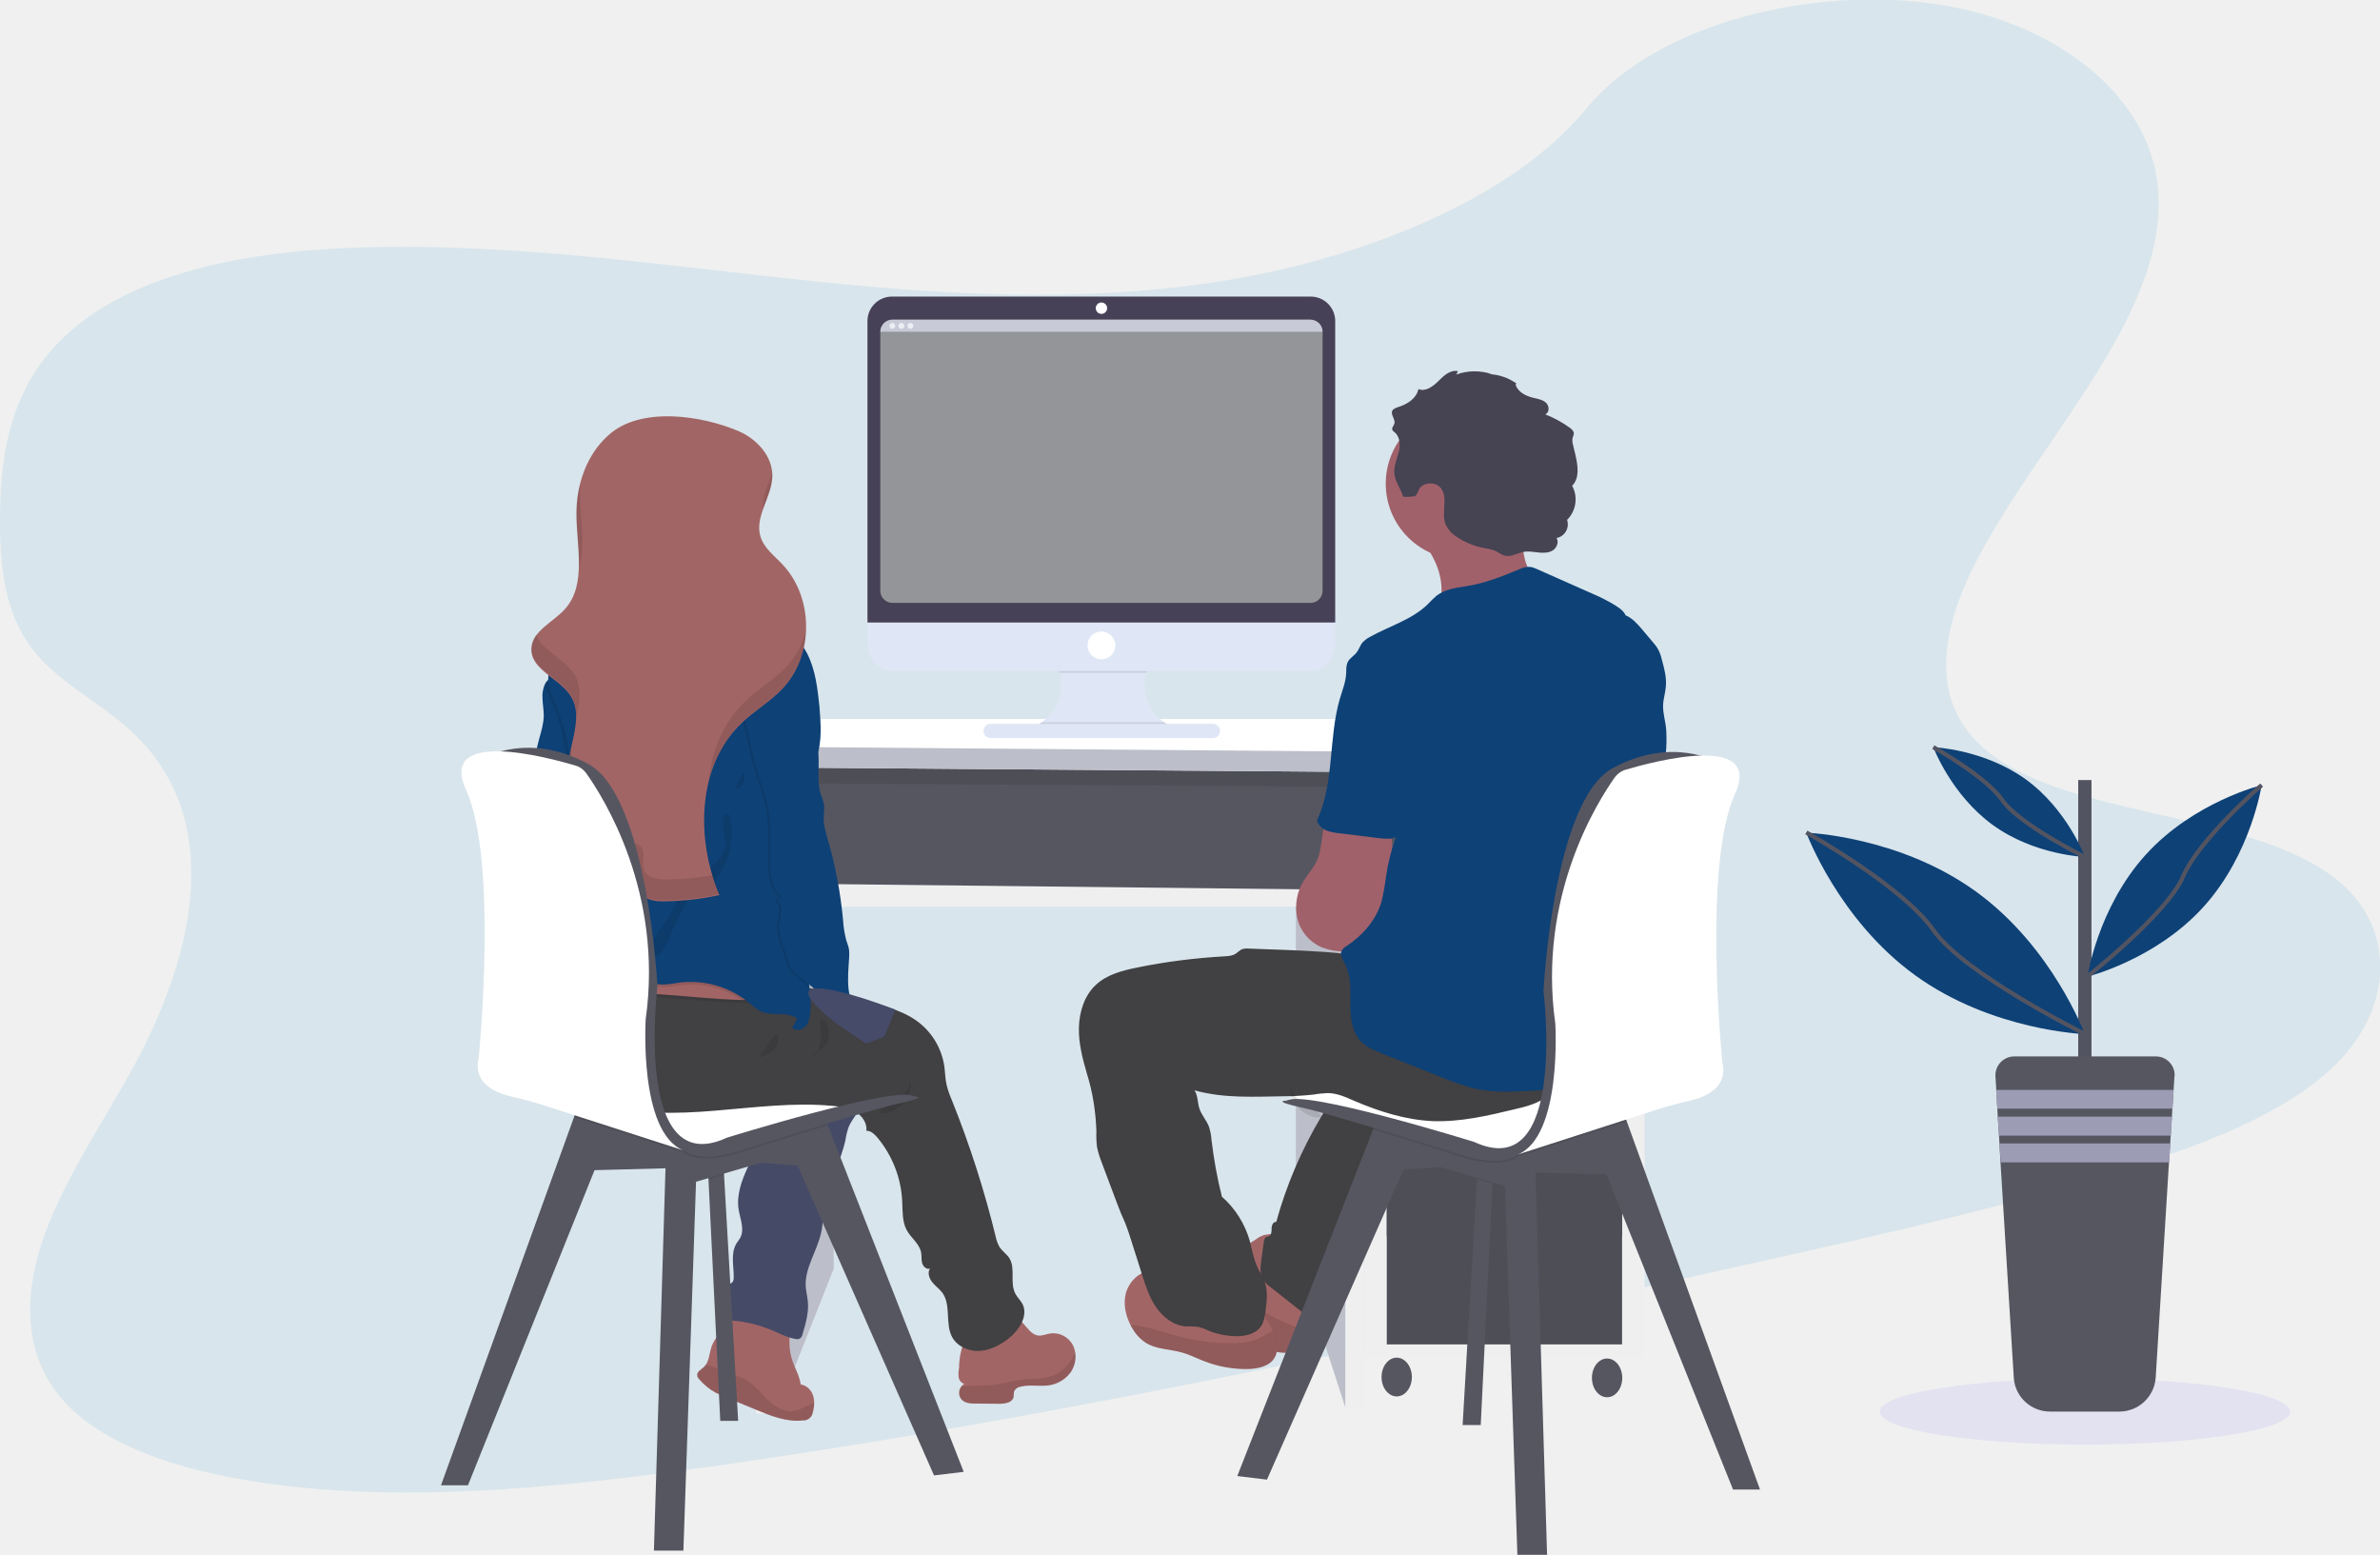
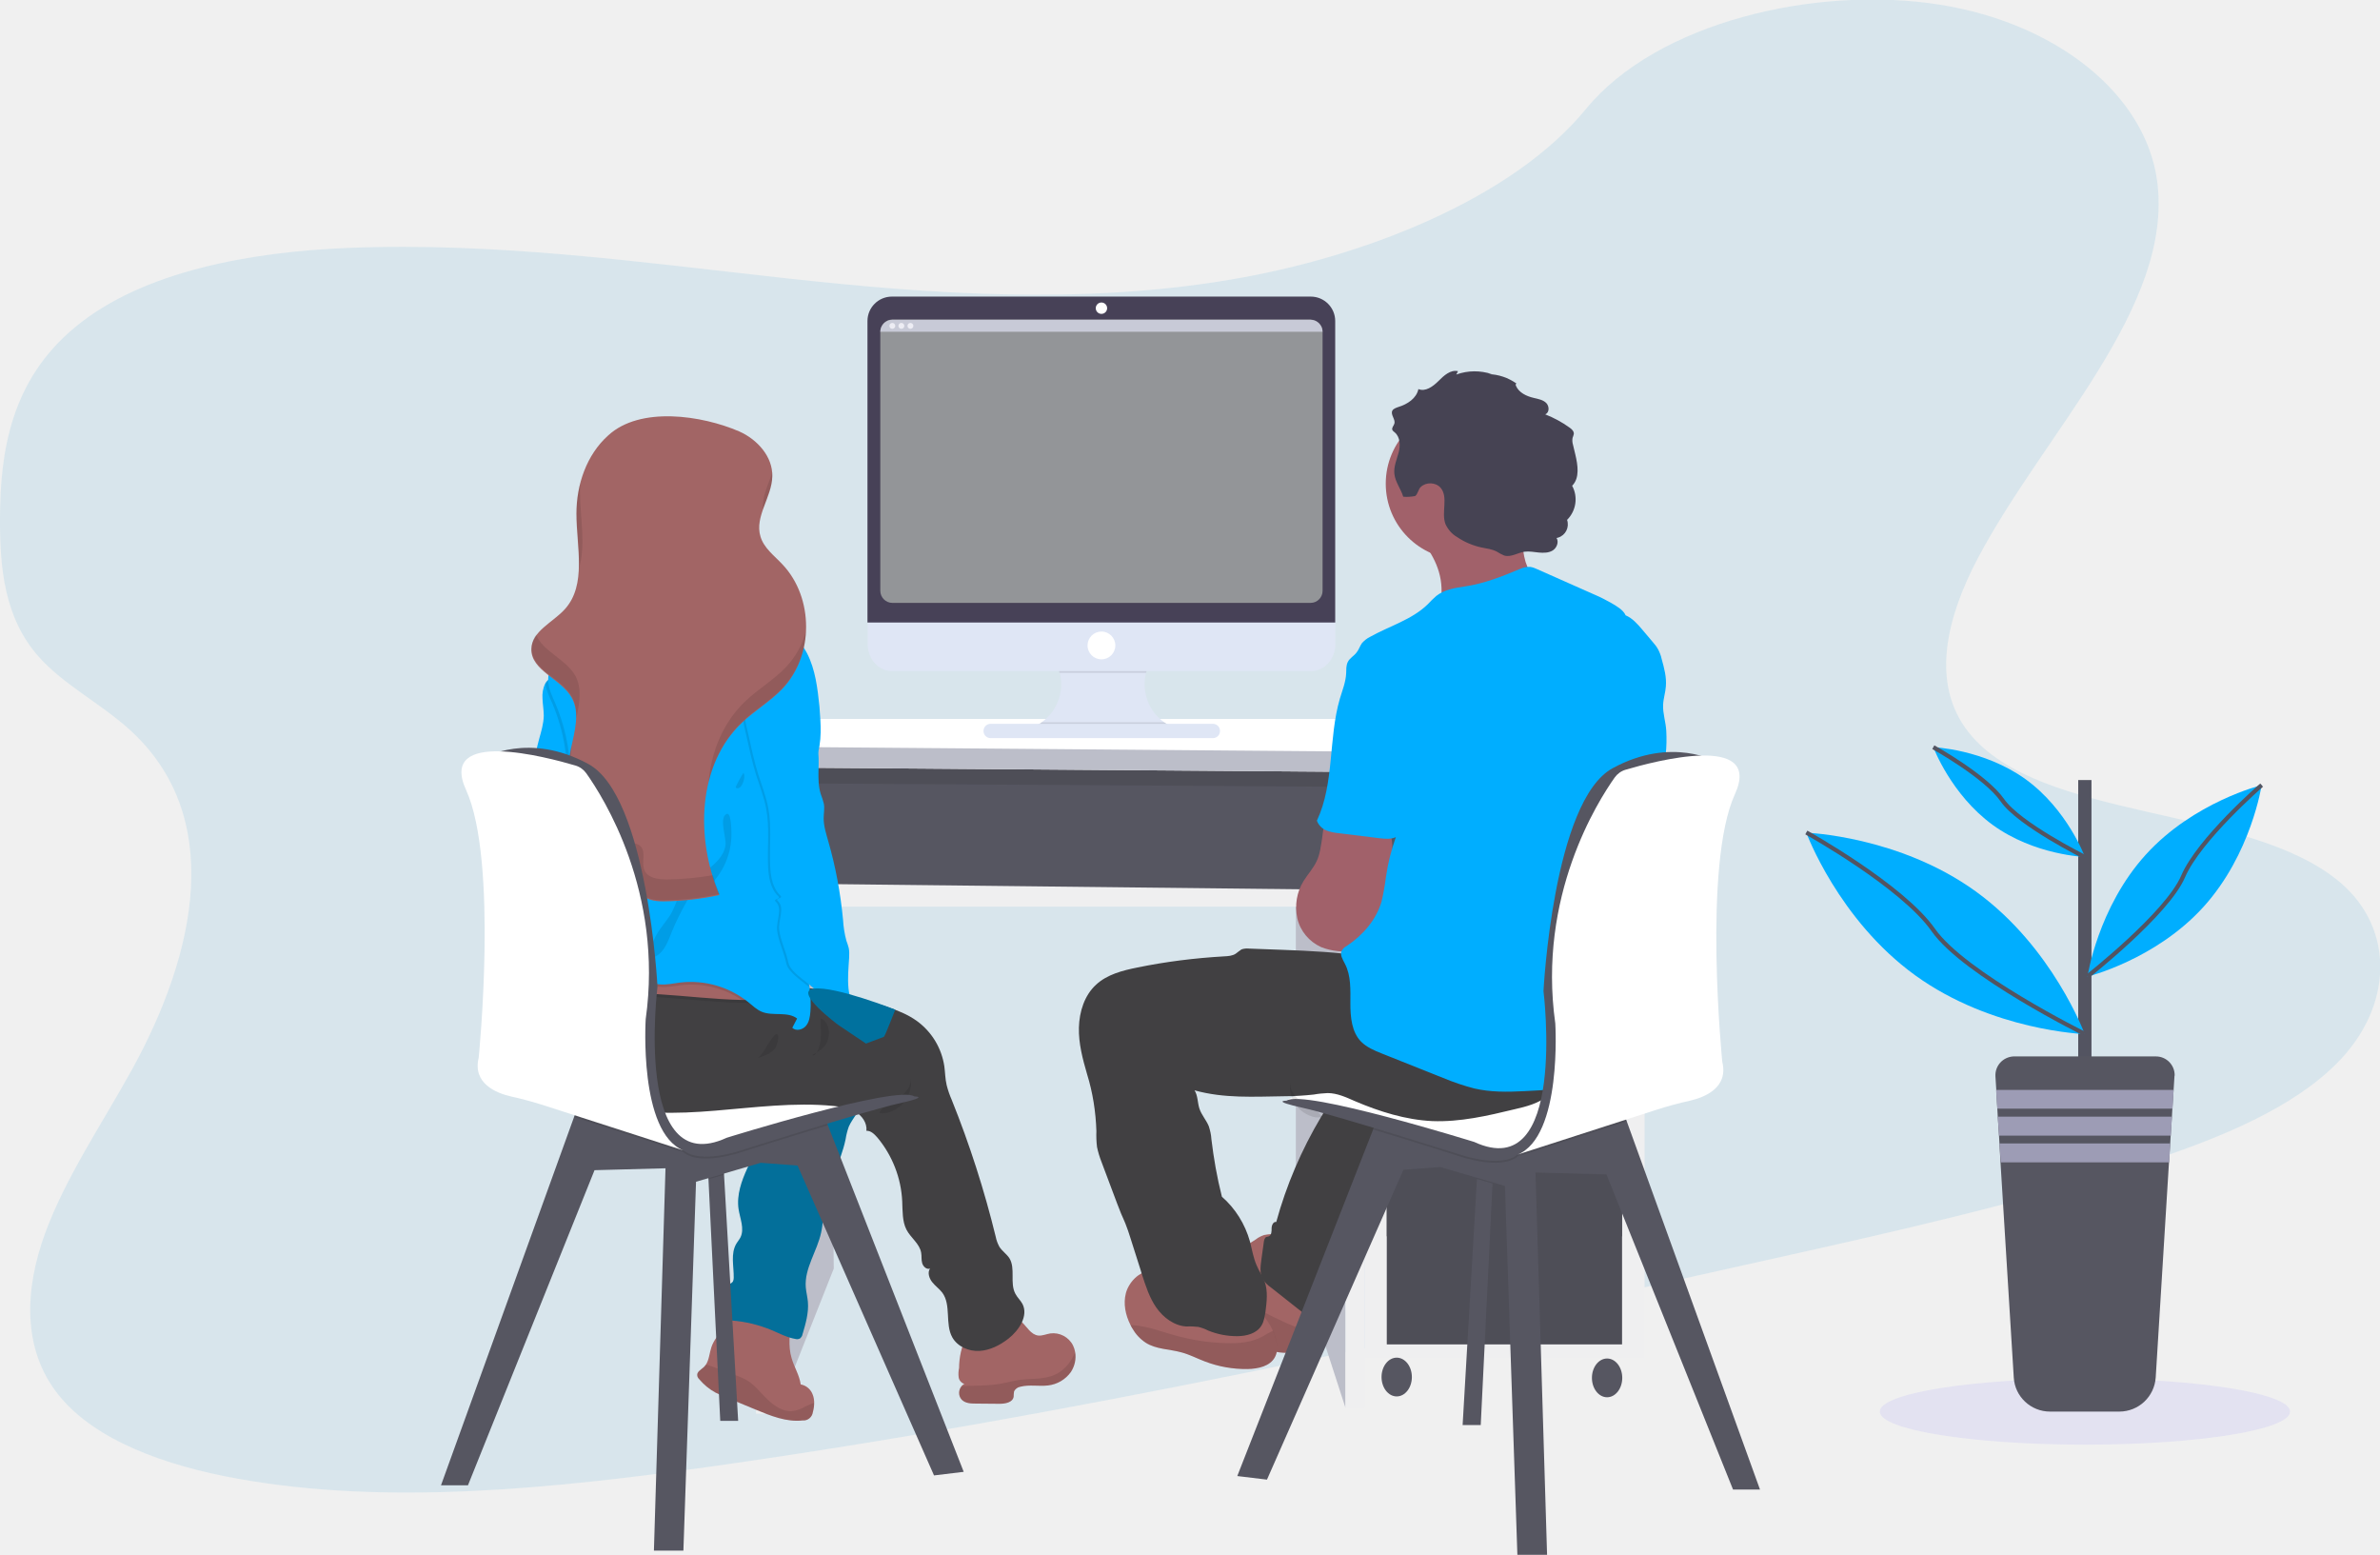
<svg xmlns="http://www.w3.org/2000/svg" version="1.1" id="fc836297-f37e-43a2-86b4-5406f4a63596" x="0px" y="0px" viewBox="0 0 1130.1 738.1" style="enable-background:new 0 0 1130.1 738.1;" xml:space="preserve">
  <style type="text/css">
	.st0{opacity:0.1;fill:#0089CC;enable-background:new    ;}
	.st1{fill:#565661;}
	.st2{opacity:0.1;enable-background:new    ;}
	.st3{fill:#BCBEC9;}
	.st4{fill:#EFEFF0;}
	.st5{fill:#FFFFFF;}
	.st6{fill:url(#SVGID_1_);}
	.st7{fill:#A26565;}
- 	.st8{fill:#454B69;}
+ 	.st8{fill:#00719E;}
	.st9{opacity:5.000000e-02;fill:#414042;enable-background:new    ;}
- 	.st10{fill:#0E4176;}
+ 	.st10{fill:#00AEFF;}
	.st11{fill:#414042;}
	.st12{opacity:0.1;}
	.st13{fill:#A1616A;}
	.st14{fill:#464353;}
	.st15{opacity:0.1;fill:#6C63FF;enable-background:new    ;}
	.st16{fill:#535461;}
	.st17{fill:#9D9CB5;}
	.st18{fill:none;stroke:#535461;stroke-width:2;stroke-miterlimit:10;}
	.st19{fill:#DFE6F5;}
	.st20{fill:#474157;}
	.st21{fill:#939598;}
	.st22{fill:#C8CAD7;}
	.st23{fill:#EDEDF4;}
</style>
  <path class="st0" d="M584.5,132.7c-71.4,12.1-142.6,6.9-211.2-0.6c-68.6-7.5-137-17.3-208.4-14.4c-45.9,1.9-97.1,11-129.1,37.5  C4.9,180.6,0.1,215,0,245.9c-0.1,23.3,1.9,47.4,18.5,66c11.5,12.9,29.2,22.1,42.5,34c46.3,41.3,32.2,106.3,1.8,161.6  c-14.3,25.9-31.7,51.5-41.4,78s-11,55,6.4,76.7c17.2,21.5,50.5,33.6,85.3,39.8c70.5,12.7,149.1,4.8,225.2-5.9  c168.3-23.8,334.8-60.9,501-98c61.5-13.7,123.3-27.5,182.5-47.2c32.9-11,66.4-24.7,87.7-46c27-27,27.7-63.9,1.7-86  c-43.7-37-142.5-28.8-176.3-71.1c-18.6-23.3-10.5-54.9,4.3-82.9c31.7-59.9,93-119.1,85.1-178.9c-5.5-41-47.3-74.9-103.3-83.8  c-58.7-9.3-134.2,8.3-168,49.6C718,94.5,647.5,122.1,584.5,132.7z" />
  <rect x="360" y="359.2" class="st1" width="283.4" height="65.6" />
  <rect x="360" y="359.2" class="st2" width="283.4" height="65.6" />
  <polygon class="st3" points="393.9,427 395.9,602.2 368.6,671.1 366.5,427 " />
  <polygon class="st1" points="363,371.8 638.9,373.5 638.9,422.4 363,422.4 " />
  <polygon class="st3" points="615.3,427 638.9,430.4 638.9,668.4 615.3,595.6 " />
  <rect x="647.9" y="361.9" class="st4" width="133" height="282.6" />
  <rect x="658.5" y="369.7" class="st1" width="111.7" height="217.2" />
  <rect x="658.5" y="369.7" class="st2" width="111.7" height="217.2" />
  <rect x="658.5" y="374.2" class="st1" width="111.7" height="48.2" />
  <rect x="658.5" y="427" class="st1" width="111.7" height="102.4" />
  <rect x="658.5" y="535.8" class="st1" width="111.7" height="102.4" />
  <rect x="658.5" y="535.8" class="st2" width="111.7" height="102.4" />
  <ellipse class="st1" cx="663.2" cy="653.7" rx="7.2" ry="9.2" />
  <ellipse class="st1" cx="763.1" cy="654.1" rx="7.2" ry="9.2" />
  <polygon class="st4" points="359,671.1 368.6,671.1 366,364.3 351.4,364.3 " />
  <polygon class="st4" points="638.9,361.9 638.9,668.4 647.9,668.4 647.9,364.3 " />
  <polygon class="st4" points="366.5,419.4 366.5,430.4 638.9,430.4 638.9,422.4 " />
  <polygon class="st5" points="384.9,341.3 730.4,341.3 780.6,357.9 780.6,367.5 349.7,364.2 349.7,354.4 " />
  <polygon class="st3" points="349.7,354.4 780.6,357.9 780.6,367.5 349.7,364.2 " />
  <linearGradient id="SVGID_1_" gradientUnits="userSpaceOnUse" x1="421.41" y1="189.225" x2="423.73" y2="189.225" gradientTransform="matrix(1 0 0 -1 -34.96 656.96)">
    <stop offset="0" style="stop-color:#808080;stop-opacity:0.25" />
    <stop offset="0.54" style="stop-color:#808080;stop-opacity:0.12" />
    <stop offset="1" style="stop-color:#808080;stop-opacity:0.1" />
  </linearGradient>
  <path class="st6" d="M388.7,468.7l-2-0.3c0-0.1,0-0.2,0-0.3c-0.1-0.5-0.1-0.9-0.2-1.4c0.8,0.7,1.6,1.3,2.3,2H388.7z" />
  <path class="st7" d="M345.3,623.1c1.3-0.3,2.6-0.5,3.9-0.7c9.1-1.3,18.3,0.1,26.6,3.9c-0.8,6.2-1.7,12.6,0.1,18.5  c1.2,4.2,3.7,8,4.3,12.4c2.7,0.5,4.9,2.4,5.8,5.1c0.4,1.1,0.6,2.4,0.6,3.6c0,1.5-0.2,3-0.6,4.4c-0.3,2.4-2.4,4.2-4.8,4  c-7.7,0.9-15.3-2.2-22.5-5.2l-14-5.8c-1.6-0.7-3.3-1.4-4.9-2.2c-3-1.6-5.6-3.8-7.8-6.4c-0.5-0.5-0.8-1-0.9-1.7  c-0.3-1.8,1.8-2.8,3.1-4c0.4-0.4,0.7-0.8,1-1.2c1.5-2.3,1.7-5.6,2.6-8.3c2.2-6.5,9-10.8,11.4-17.2c0.1-0.3,0.3-0.7,0.4-1.1" />
  <path class="st2" d="M386.5,665.9c0,1.5-0.2,3-0.6,4.4c-0.3,2.4-2.4,4.2-4.8,4c-7.7,0.9-15.3-2.2-22.5-5.2l-14-5.8  c-1.6-0.7-3.3-1.4-4.9-2.2c-3-1.6-5.6-3.8-7.8-6.4c-0.5-0.5-0.8-1-0.9-1.7c-0.3-1.8,1.8-2.8,3.1-4c0.4-0.4,0.7-0.8,1-1.2  c3.9,0.8,8.6,3.3,11.6,4.2c3,0.8,5.8,2,8.4,3.5c3.7,2.4,6.3,6,9.5,9s7.1,5.7,11.5,5.4c2.3-0.3,4.5-1.1,6.5-2.3L386.5,665.9z" />
  <path class="st8" d="M370.1,523.8c0.5,1.9-0.1,3.9-1.7,5c-1.3,0.8-3,0.7-4.3,1.6c-1.6,1.1-1.8,3.4-2.1,5.3c-1,6.7-4.3,12.7-7.1,18.8  s-5.2,12.8-4.2,19.5c0.7,4.5,2.9,9.3,0.9,13.4c-0.5,1-1.3,1.9-1.9,2.9c-2.9,4.8-1.2,10.8-1.3,16.3c0,0.6-0.1,1.2-0.4,1.8  c-0.4,0.5-1,0.9-1.6,1.2c-2.1,1.5-3.3,3.9-3.4,6.4c-0.1,2.5,0.2,5,0.9,7.5c0.1,1,0.5,1.9,1.2,2.6c0.8,0.5,1.7,0.8,2.7,0.8  c6.3,0.5,12.4,2,18.3,4.4c3.8,1.6,7.5,3.6,11.5,4.3c0.8,0.2,1.6,0.2,2.4-0.3c0.5-0.5,0.9-1.1,1-1.7c1.5-5.1,3.1-10.4,2.6-15.7  c-0.2-2.3-0.8-4.5-1-6.8c-0.7-9,5.4-17.1,7.3-26c0.9-4,0.9-8.1,1.5-12.2c1.7-11.1,7.8-21,10.1-32c0.3-2,0.8-4,1.5-6  c1.8-4.2,5.8-7.7,5.9-12.3c0.1-1-0.2-2-0.8-2.9c-0.9-1-2.2-1.7-3.6-2c-5.4-1.5-11-2.6-16.5-3.3c-2.6-0.5-5.2-0.7-7.8-0.5  c-3.4,0.4-6.6,1.5-9.5,3.4C366.8,519.8,369.3,520.3,370.1,523.8z" />
  <path class="st9" d="M370.1,523.8c0.5,1.9-0.1,3.9-1.7,5c-1.3,0.8-3,0.7-4.3,1.6c-1.6,1.1-1.8,3.4-2.1,5.3c-1,6.7-4.3,12.7-7.1,18.8  s-5.2,12.8-4.2,19.5c0.7,4.5,2.9,9.3,0.9,13.4c-0.5,1-1.3,1.9-1.9,2.9c-2.9,4.8-1.2,10.8-1.3,16.3c0,0.6-0.1,1.2-0.4,1.8  c-0.4,0.5-1,0.9-1.6,1.2c-2.1,1.5-3.3,3.9-3.4,6.4c-0.1,2.5,0.2,5,0.9,7.5c0.1,1,0.5,1.9,1.2,2.6c0.8,0.5,1.7,0.8,2.7,0.8  c6.3,0.5,12.4,2,18.3,4.4c3.8,1.6,7.5,3.6,11.5,4.3c0.8,0.2,1.6,0.2,2.4-0.3c0.5-0.5,0.9-1.1,1-1.7c1.5-5.1,3.1-10.4,2.6-15.7  c-0.2-2.3-0.8-4.5-1-6.8c-0.7-9,5.4-17.1,7.3-26c0.9-4,0.9-8.1,1.5-12.2c1.7-11.1,7.8-21,10.1-32c0.3-2,0.8-4,1.5-6  c1.8-4.2,5.8-7.7,5.9-12.3c0.1-1-0.2-2-0.8-2.9c-0.9-1-2.2-1.7-3.6-2c-5.4-1.5-11-2.6-16.5-3.3c-2.6-0.5-5.2-0.7-7.8-0.5  c-3.4,0.4-6.6,1.5-9.5,3.4C366.8,519.8,369.3,520.3,370.1,523.8z" />
  <polygon class="st1" points="350.5,674.5 342,674.5 336.4,559.8 336,553.3 343.3,550.8 343.8,557.7 " />
  <polygon class="st2" points="343.8,557.7 336.4,559.8 336,553.3 343.3,550.8 " />
  <polygon class="st1" points="457.6,698.7 443.5,700.4 378.7,553.3 361.2,552 330.5,561 324.5,736.1 310.5,736.1 316,554.6   282.3,555.5 222.2,705.1 209.4,705.1 272.6,530.2 275.1,523.5 369.3,520.2 392.8,533.4 393.1,534.2 " />
  <path class="st2" d="M393.1,534.2c-20.3,6.1-41.3,12.8-41.3,12.8s-19.2,6.7-27.3,0c-1-0.8-2.2-1.4-3.4-1.9c1.1,0.8,2.2,1.4,3.4,1.9  l-51.9-16.7l2.4-6.7l94.2-3.2l23.5,13.2L393.1,534.2z" />
  <path class="st5" d="M297.3,505.1l38.4-8.5c0,0,91.7,17.1,98.5,23.9c0,0-73.3,14.9-81.4,20S296.4,551.2,297.3,505.1z" />
  <path class="st10" d="M280.8,409.2c-3,9.5-11.2,18.1-21.2,18.5c-0.7,0.1-1.5,0-2.1-0.4c-1.3-0.8-1.3-2.6-0.8-4s1.4-2.6,1.5-4.1  c0-0.3,0-0.6-0.1-0.9c-0.3-1.2-1.2-2.3-2.4-2c1.6-1.3,2-3.6,0.9-5.3c-0.5-0.5-0.9-1.1-1.2-1.6c-0.8-1.7,0.5-3.6,1-5.4  c1.1-4-1.7-8-1.9-12.2c-0.2-3.7,1.7-7.2,2.2-10.9c0.8-6-2.2-11.8-2.6-17.7c-0.2-4.2,0.8-8.3,1.9-12.4c1-3.6,2.1-7.2,2.2-11  c0-2.7-0.5-5.4-0.6-8.1c-0.2-2.5,0.2-5,1.3-7.2c0.7-1.3,1.9-2.3,3.3-2.8c3.3-1.1,5.4,0.6,5.9,3.7c0.8,5.3,0.3,10.7,1.4,16  c1,5,2.4,9.8,4.4,14.5c1.8,4.2,3.9,8.3,5.3,12.7c1,3.6,1.8,7.3,2.2,11C282.7,389.4,283.8,399.7,280.8,409.2z" />
  <path class="st7" d="M508.5,651.3c-2.6,3.6-6.5,5.9-10.9,6.4c-4.3,0.5-8.8-0.5-13.1,0.6c-1.3,0.2-2.5,1.1-3,2.3  c-0.1,0.8-0.2,1.6-0.2,2.5c-0.5,2.7-4,3.3-6.7,3.3l-11.3-0.1c-2.3,0-4.9-0.1-6.6-1.8c-1.7-1.8-1.7-4.6-0.1-6.5  c0.3-0.4,0.8-0.8,1.3-1c-1.4-0.5-2.5-1.7-2.7-3.2c-0.2-1.5-0.1-3,0.2-4.4c0-4.2,1-11.2,3.9-14.5c3.6-4.1,9.9-9.3,15.3-10.4  c3.7-0.7,7.6,0.4,10.4,2.9c2.6,2.4,4.5,6.2,8,6.6c1.9,0.2,3.8-0.7,5.7-1c4.4-0.6,8.8,1.7,10.8,5.7c0.5,1,0.8,2,1,3.1  C511.1,645.2,510.3,648.5,508.5,651.3z" />
  <path class="st2" d="M508.5,651.3c-2.6,3.6-6.5,5.9-10.9,6.4c-4.3,0.5-8.8-0.5-13.1,0.6c-1.3,0.2-2.5,1.1-3,2.3  c-0.1,0.8-0.2,1.6-0.2,2.5c-0.5,2.7-4,3.3-6.7,3.3l-11.3-0.1c-2.3,0-4.9-0.1-6.6-1.8c-1.7-1.8-1.7-4.6-0.1-6.5  c6.5-0.3,12.9,0,19.4-1.3c2.6-0.5,5.2-1.2,7.9-1.6c5.8-0.8,11.9-0.1,17.2-2.6c4.4-2,7.6-6.1,9.4-10.6  C511,645.2,510.3,648.5,508.5,651.3z" />
  <path class="st11" d="M478.8,635.5c-4,3.1-8.7,5.5-13.7,5.8s-10.4-2-12.9-6.4c-3.6-6.4-0.4-15.4-4.8-21.3c-1.4-1.8-3.4-3.2-4.8-5  s-2.3-4.5-1-6.4c-1.6,0.6-3.2-0.9-3.7-2.5s-0.2-3.4-0.5-5c-0.7-4.3-5-7.1-7-11s-1.8-8.9-2-13.4c-0.5-11.1-4.7-21.8-11.8-30.3  c-1.4-1.6-3.1-3.3-5.2-3.2c0.4-3.7-2.1-7.2-5.2-9s-6.9-2.5-10.6-2.8c-36.9-3.6-75.4,10.1-110.7-1.5c-9.8-3.2-19.3-8.6-25.3-17  c-4.7-6.5-6.6-14.6-5.3-22.5v-0.1c1.4-7.1,5.1-8.8,11.4-12.1c7.2-3.8,14.7-6.9,22.4-9.4c15-4.7,31.1-6.4,46.6-2.9  c7.2,1.6,14.2,4.3,21.4,5.9c2.9,0.6,5.7,1.1,8.6,1.4c4.5,0.6,9,0.9,13.5,1.5c14.5,1.7,28.7,4.9,42.5,9.5c5.1,1.7,10.3,3.7,14.7,6.9  c7,5.1,11.7,12.8,13,21.5c0.4,2.9,0.4,6,1.1,8.9c0.6,2.4,1.4,4.7,2.4,7c8.5,21.1,15.5,42.9,20.9,65c0.3,1.6,0.9,3.2,1.7,4.7  c1.3,2.1,3.5,3.5,4.8,5.5c3,4.9,0.1,11.7,2.8,16.8c0.9,1.8,2.5,3.2,3.4,4.9C488.4,624.6,483.9,631.5,478.8,635.5z" />
  <path class="st2" d="M427.7,520.6c1.4-1.1,2.6-2.5,3.6-4c1-1.5,1.4-3.4,1.1-5.2c0.8,4.6-0.7,9.3-3.9,12.7c-2.5,2.6-7.2,5.1-10.9,4.2  C418.2,525.4,425.4,522.5,427.7,520.6z" />
  <path class="st2" d="M365.2,470.7c-0.6,2.2-2.3,3.9-4.4,4.6c-2.1,0.7-4.4,0.9-6.6,0.8h-2c-26.2-0.6-52.8-6.4-78.4-0.8  c-3.1,0.6-6.1,1.5-9.1,2.7c-3.7,1.5-7.3,3.5-10.4,6v-0.1c1.4-7.1,5.1-8.8,11.4-12.1c7.2-3.8,14.6-6.9,22.4-9.3  c15-4.7,31.1-6.4,46.6-2.9c7.2,1.6,14.2,4.3,21.4,5.9c2.9,0.6,5.7,1.1,8.6,1.4C365.3,468,365.5,469.4,365.2,470.7z" />
  <path class="st7" d="M365.2,469.3c-0.6,2.2-2.3,3.9-4.4,4.6c-2.1,0.7-4.4,0.9-6.6,0.8h-2c-26.2-0.6-52.8-6.4-78.4-0.8  c-3.1,0.6-6.1,1.5-9.1,2.7c-3.9,1.6-7.6,3.7-10.9,6.4c-0.8-2.1-1.5-4.2-2.3-6.3c-0.9-2.5,2-3.1,2.6-5.3c0.4-1.5-0.3-3.3-0.6-4.9  c-0.1-0.4-0.1-0.8-0.2-1.2c-0.2-3.6,1.1-5.7,4.1-7.6c8.8-5.8,19.5-9.8,29.5-12.8c5.3-1.7,10.8-2.8,16.4-3.2c7.9-0.5,15.8,1,23.4,2.8  c9.4,2.3,18.8,5.4,27.1,10.3c4.1,2.4,8.1,5.4,10.3,9.7C365.1,465.8,365.5,467.6,365.2,469.3z" />
  <path class="st2" d="M280.8,409.2c-3,9.5-11.2,18.1-21.2,18.5c-0.7,0.1-1.5,0-2.1-0.4c-1.3-0.8-1.3-2.6-0.8-4s1.4-2.6,1.5-4.1  c0-0.3,0-0.6-0.1-0.9c5.3-7.5,10.4-15,12.5-23.8c0.4-1.5,0.5-3.1,0.4-4.7c-0.3-1.8-1.2-3.4-1.7-5.2c-0.9-3.1-0.5-6.3-0.2-9.5  c1-14-1.3-28.1-6.8-41.1c-1.4-3.1-2.9-6.3-3.4-9.6c0.7-1.3,1.9-2.3,3.3-2.8c3.3-1.1,5.4,0.6,5.9,3.7c0.8,5.3,0.3,10.7,1.4,16  c1,5,2.4,9.8,4.4,14.5c1.8,4.2,3.9,8.3,5.3,12.7c1,3.6,1.8,7.3,2.2,11C282.7,389.4,283.8,399.7,280.8,409.2z" />
  <path class="st2" d="M365.2,469.3c-0.6,2.2-2.3,3.9-4.4,4.6c-2.1,0.7-4.4,0.9-6.6,0.8h-2c-8.5-5.7-18.8-8.2-29-7  c-3.3,0.4-6.5,1.2-9.8,0.8c-6.6-0.6-11.9-5.3-17.8-8.4c-13.7-6.7-30.1-4.5-41.4,5.6l-0.6,0.5c-0.1-0.4-0.1-0.8-0.2-1.2  c-0.2-3.6,1.1-5.7,4.1-7.6c8.8-5.8,19.5-9.8,29.5-12.8c5.3-1.7,10.8-2.8,16.4-3.2c7.9-0.5,15.8,1,23.4,2.8  c9.4,2.3,18.8,5.4,27.1,10.3c4.1,2.4,8.1,5.4,10.3,9.7C365.1,465.8,365.5,467.6,365.2,469.3z" />
  <path class="st10" d="M387.6,359.8l-0.1,0.4c-2.2,5.8-6.4,10.7-9,16.4c-3.3,7.2-4.1,15.2-4.9,23.1c-0.6,6.8-1.3,13.5-0.8,20.3  c1.3,16.7,9.4,32.5,11.6,48.9c0.5,3.8,0.7,7.6,0.4,11.4c-0.2,2.4-0.6,5-2.2,6.8s-4.7,2.5-6.4,0.8c0.8-1.5,1.5-2.9,2.3-4.4  c-4.6-3.5-11.5-1-16.8-3.2c-2.4-1-4.2-2.8-6.2-4.4c-9.1-7.4-20.8-10.8-32.4-9.5c-3.3,0.4-6.5,1.2-9.8,0.9  c-6.6-0.6-11.9-5.3-17.8-8.4c-13.7-6.7-30.1-4.5-41.4,5.6c-1.4,1.3-3.3,2.8-5,2c-0.7-0.4-1.2-1-1.5-1.7c-6.5-11.2-1.7-25.6,5.3-36.5  s16.3-21,19.2-33.6c0.4-1.5,0.5-3.1,0.4-4.7c-0.3-1.8-1.2-3.4-1.7-5.2c-0.9-3.1-0.5-6.3-0.2-9.5c1-14-1.3-28.1-6.8-41.1  c-1.6-3.7-3.5-7.5-3.5-11.6c0-6.4,4.6-11.7,8.4-16.8c4.4-5.9,8-12.4,13.5-17.3c5.2-4.6,12.8-7.4,19.2-5.1c11-2.7,22.3-3.8,33.6-3.3  c3.9,0.2,7.9,0.6,11.4,2.5c3.7,2,6.3,5.6,9.9,7.7c2.6,1.6,5.7,2.3,8.5,3.4c7.9,3.1,14.4,8.9,18.4,16.4c4,7.8,5,16.7,5.9,25.3  C389.7,343.6,390.5,352.1,387.6,359.8z" />
  <path class="st2" d="M372.9,419.9c1.3,16.7,9.4,32.5,11.6,48.9c-4.4-3.7-10.4-7.4-11.2-11.7c-0.9-4.6-3.8-10.7-4.3-15.4  s2.8-10.4-0.6-13.6c-1.7-1.6,2.8-1.1,1.1-2.7c-3.7-3.6-4.6-9.1-4.8-14.3c-0.4-9.1,0.8-18.3-0.9-27.2c-1-5.5-3.1-10.8-4.8-16.1  c-1.9-6.2-3.3-12.6-4.7-19c-1.4-5.7-2.4-11.4-3-17.3c-0.4-5-0.2-10.3,2-14.9s6.7-8.3,11.8-8.2c16.9,0.2,14,23.2,17.7,33.8  c1.5,4.2,3.5,8.3,4.3,12.7c0.3,1.7,0.5,3.5,0.5,5.2c-2.2,5.8-6.4,10.7-9,16.4c-3.3,7.2-4.1,15.2-4.9,23.1  C373,406.3,372.4,413.1,372.9,419.9z" />
  <path class="st10" d="M383.9,341.9c1.5,4.2,3.5,8.3,4.3,12.7c1.4,7.4-0.7,15.2,1.5,22.3c0.6,1.5,1.1,3.1,1.5,4.7  c0.4,2.3-0.1,4.6-0.1,6.9c0,3.7,1.2,7.3,2.2,10.9c3.5,12.1,5.8,24.6,7,37.2c0.2,3.4,0.7,6.7,1.6,10c0.4,1.1,0.8,2.2,1.1,3.4  c0.3,1.5,0.3,3.1,0.2,4.6c-0.3,4.9-0.8,9.8-0.3,14.7s2.3,9.8,6,13.1c-3.3,0.7-6.8,1.4-10,0.4c-4.5-1.5-7.2-6-9.5-10.1  c-2.9-5.3-13.9-10-15.1-15.9c-0.9-4.6-3.8-10.7-4.3-15.4s2.8-10.4-0.6-13.6c-1.7-1.6,2.8-1.1,1.1-2.7c-3.7-3.6-4.6-9.1-4.8-14.3  c-0.4-9.1,0.8-18.3-0.9-27.2c-1-5.5-3.1-10.8-4.8-16.1c-1.9-6.2-3.3-12.6-4.7-19c-1.4-5.7-2.4-11.4-3-17.3c-0.4-5-0.2-10.3,2-14.9  s6.8-8.3,11.8-8.2C383,308.4,380.1,331.3,383.9,341.9z" />
  <path class="st2" d="M335.6,345.8c1.6,1.9,3.6,3.9,6,3.5c-0.4,0.6-1.2,0.8-1.8,0.4c-0.6-0.4-1-0.9-1.3-1.5l-3.4-5.8  c-0.5-0.8-3.5-5.1-4.3-2.6C330.5,340.9,334.9,344.9,335.6,345.8z" />
  <path class="st2" d="M333.8,360.2c-0.1-1.9-0.9-3.7-2.2-5c-1.2-1.1-2.6-1.9-4.1-2.5c-3.8-1.5-8.2-2.8-12.3-2.6  c1.5,2.2,6.2,3.5,8.6,4.7C327.2,356.6,330.5,358.4,333.8,360.2z" />
  <path class="st2" d="M344.5,401.2c-0.7,5.1-4.9,9-9.1,12s-9,5.6-11.8,9.9c-1.9,3-2.8,6.5-4.4,9.6c-1.8,3.5-4.5,6.3-6.6,9.6  s-3.8,7.1-3.2,11c0,0.4,0.2,0.7,0.5,0.9c0.4,0.2,0.9,0.1,1.3-0.1c4.4-2.3,6.1-7.5,7.9-12c1.9-4.6,4.1-9,6.5-13.3  c1.1-2,2.3-4.2,4.3-5.3c1.4-0.6,2.8-1.1,4.2-1.5c2-0.9,3.8-2.3,5.2-4.1c5.5-6.5,8.3-14.8,8-23.3c-0.1-1.8-0.2-10.4-2.9-7.8  S344.9,397.7,344.5,401.2z" />
  <path class="st7" d="M351,204.8c8.6,3.8,16,12,15.7,21.4c-0.2,9.8-8.5,19.1-5.6,28.5c1.6,5.5,6.6,9.1,10.5,13.3  c14.9,15.8,14.9,43.3-0.1,59c-5.7,6-13.1,10.3-19.1,16c-21.3,20.1-22.2,54.9-10.8,81.9c-8.7,1.9-17.7,2.9-26.6,3  c-4.2,0-9.3-0.7-10.8-4.6c-1.4-3.6,1-8.5-1.8-11.2c-1.3-1.3-3.3-1.4-5-1.7c-11.3-1.8-20.5-10.8-24.7-21.4s-4-22.5-1.6-33.6  c1.7-8,4.4-16.9,0.4-24.1c-5-9.1-19.4-12.9-19.2-23.2c0.2-8.5,10.2-12.6,15.9-18.9c10.5-11.6,5.5-29.6,5.5-45.3  c0-13.8,4.8-28,15.1-37.2C304,192.7,333.4,197.2,351,204.8z" />
  <g class="st12">
    <path d="M273.2,320.8c-4.4-7.9-15.9-11.8-18.6-19.6c-1.3,1.8-2.1,4-2.2,6.3c-0.2,10.4,14.1,14.2,19.2,23.3c1.6,3.2,2.3,6.8,2,10.4   C275.1,334.2,276.5,326.9,273.2,320.8z" />
    <path d="M362.3,241.8c1.8-5.3,4.4-10.5,4.5-16c0-0.6,0-1.2,0-1.8C364.8,230.1,361.7,235.9,362.3,241.8z" />
    <path d="M274.9,269.8c3.4-10.9,0.5-24.3,0.5-36.4c0-1.5,0.1-2.9,0.2-4.4c-1.2,4.7-1.8,9.5-1.8,14.3   C273.8,251.9,275.3,261.2,274.9,269.8z" />
    <path d="M373.2,316.7c-5.7,6-13.1,10.3-19.1,16c-10.8,10.2-16.4,24.1-17.7,38.9c2.6-11,7.8-21.1,16.1-29c6-5.7,13.4-10,19.1-16   c6.8-7.4,10.8-17,11.1-27.1C381.1,305.9,377.8,311.8,373.2,316.7z" />
    <path d="M316.7,417.5c-4.2,0-9.3-0.7-10.8-4.6c-1.4-3.6,1-8.5-1.8-11.2c-1.3-1.3-3.3-1.4-5-1.7c-11.3-1.8-20.5-10.8-24.7-21.4   c-3.1-7.8-3.8-16.4-3-24.8c-0.1,0.3-0.1,0.7-0.2,1c-2.4,11.1-2.6,23.1,1.6,33.7s13.5,19.6,24.7,21.4c1.8,0.3,3.7,0.5,5,1.7   c2.8,2.7,0.4,7.6,1.8,11.2c1.5,3.9,6.6,4.7,10.8,4.6c9-0.1,17.9-1.1,26.6-3c-1.2-2.9-2.3-5.9-3.2-8.9   C331.2,416.7,324,417.4,316.7,417.5z" />
  </g>
  <path class="st2" d="M349.4,373.9c2.5,1.9,5.1-5.2,3.6-7C352.6,367.4,349,373.6,349.4,373.9z" />
  <path class="st2" d="M360,502.2c2.9-1,6-2,7.9-4.4c1.6-1.9,2.9-9.6-0.5-5.9C364.6,495.1,363.2,499.2,360,502.2z" />
  <path class="st2" d="M389.6,494.2c-0.4,2.4-1,4.8-2.7,6.5c-0.3,0.3-1,0.5-1.1,0.1c1.9-1,3.6-2.2,5.2-3.6c3.4-3.3,3.8-11.6-1.3-13.8  C389.6,487,390.1,490.5,389.6,494.2z" />
  <path class="st8" d="M425.1,479.3c0,0-28.4-11.2-38.6-10s11.6,17.3,11.6,17.3l13.1,8.8c0,0,8-3,8.5-3.2S425.1,479.3,425.1,479.3z" />
  <path class="st1" d="M229.9,359.7c0,0,21.3-12.4,49.5,3s32.8,105.8,32.8,105.8s-11.5,92.1,32.9,71.6c0,0,81-25.2,89.1-19.6  c0,0,7.7,0-7.7,3.4s-74.6,22.2-74.6,22.2s-19.2,6.7-27.3,0s-31.1,0.9-34.1-45.2c-2-29-5.5-57.9-10.7-86.6l-7.9-23.5L229.9,359.7z" />
  <path class="st5" d="M227.3,502.1c0,0,9.4-93.4-6-127.1c-13.4-29.4,38.4-15.6,51.9-11.6c2.1,0.6,3.9,1.9,5.2,3.7  c8,11.3,36.7,56.3,28.2,116.7c0,0-3.4,53.7,17.9,62.3l-65.7-21.2c-5.3-1.7-10.7-3.2-16.2-4.4C235.7,518.9,224.3,514.4,227.3,502.1z" />
  <polygon class="st1" points="694.5,676.5 703.1,676.5 708.7,561.8 709,555.3 701.8,552.8 701.3,559.7 " />
  <polygon class="st2" points="701.3,559.7 708.7,561.8 709,555.3 701.8,552.8 " />
  <path class="st7" d="M623.3,632.2c-0.2,1.6-0.6,3.1-1.2,4.6c-0.6,1.9-1.9,3.5-3.7,4.6c-1.2,0.5-2.4,0.7-3.7,0.7  c-4.7,0.3-9.7,0.2-13.7-2.2c-1.7-1.1-3.3-2.4-4.7-3.9c-9.1-9-17.4-18.9-24.7-29.4c-1.2-1.8-2.5-3.9-2-6c9.5-2.6,18.6-6.8,26.8-12.3  c1.1-0.9,2.4-1.5,3.8-2c2.3-0.5,4.7-0.6,7.1-0.3c2.3,0.4,2.4,0.4,3.2,3c1.4,4.3,1.2,9,2.8,13.3c1,2.4,2.3,4.7,3.7,6.8  C621.2,616.2,624.4,624.5,623.3,632.2z" />
  <path class="st2" d="M623.3,632.2c-0.2,1.6-0.6,3.1-1.2,4.6c-0.6,1.9-1.9,3.5-3.7,4.6c-1.2,0.5-2.4,0.7-3.7,0.7  c-4.7,0.3-9.7,0.2-13.7-2.2c-1.7-1.1-3.3-2.4-4.7-3.9c-9.1-9-17.4-18.9-24.7-29.4c-1.2-1.8-2.5-3.9-2-6c3.1-0.9,6.2-1.9,9.2-3.1  l0.2,0.1c3.1,2.2,5.3,5.3,7.5,8.4l7,9.8c1.2,1.9,2.7,3.7,4.4,5.3c2.1,1.7,4.4,3,6.8,4.1c3.3,1.6,6.6,3.2,10,4.5  C616.8,630.6,620.6,630.9,623.3,632.2z" />
  <path class="st11" d="M629.8,525.4c-0.7,1.7-1.5,3.3-2.5,4.8c-9.3,15.6-16.5,32.4-21.3,49.9c-1.4-0.3-2.2,1.6-2.2,3s0,3.2-1.3,3.8  c-0.4,0.2-0.8,0.2-1.2,0.3c-0.8,0.4-1.1,1.5-1.2,2.4l-1.2,8.7c-0.4,3-0.8,6.3,0.7,8.9c1,1.6,2.3,2.9,3.9,4l19.5,15.4  c0.8,0.6,1.8,1.3,2.8,1c2.2-0.8,0.3-4.7,2-6.3c1.2-1.1,3-0.3,4.6-0.4c2.1-0.2,3.7-2.1,4.2-4.1c0.4-2.1,0.4-4.2,0.1-6.3  c-0.1-0.9,0-1.9,0.3-2.8c0.6-0.9,1.4-1.7,2.4-2.3c6.9-5,10.8-13.1,10.5-21.6c-0.2-1.3-0.1-2.6,0.1-3.8c0.4-1.2,1-2.2,1.8-3.2  c7.1-9.6,13-20,18.9-30.4c3.4-6,6.8-12.1,8-18.8c0.4-0.9-0.1-1.9-1-2.3c-0.2-0.1-0.3-0.1-0.5-0.1c-2.9-0.9-5.9-1.6-8.9-2.1  c-9.2-1.9-18.1-4.7-27-7.5S632.5,518.2,629.8,525.4z" />
  <polygon class="st1" points="587.5,700.7 601.6,702.4 666.4,555.3 683.9,554 714.6,563 720.5,738.1 734.6,738.1 729.1,556.6   762.8,557.5 822.9,707.1 835.7,707.1 772.4,532.2 770,525.5 675.8,522.2 652.3,535.4 652,536.2 " />
  <path class="st2" d="M652,536.2c20.3,6.1,41.3,12.8,41.3,12.8s19.2,6.7,27.3,0c1-0.8,2.2-1.4,3.4-1.9c-1.1,0.8-2.2,1.4-3.4,1.9  l51.9-16.7l-2.4-6.7l-94.2-3.2l-23.5,13.2L652,536.2z" />
  <path class="st5" d="M747.8,507.1l-38.4-8.5c0,0-91.7,17.1-98.5,23.9c0,0,73.3,14.9,81.4,20S748.7,553.2,747.8,507.1z" />
  <path class="st7" d="M605.4,644.2c-2.3,4.4-8,5.6-13,5.7c-6.9,0.1-13.8-1.1-20.3-3.6c-3.7-1.4-7.3-3.3-11.1-4.3  c-5.7-1.6-12-1.4-17-4.6c-2.7-1.8-4.8-4.1-6.4-6.9c-0.3-0.5-0.6-1-0.8-1.5c-2.4-4.7-3.5-10.1-2.2-15.1s6.2-10.5,11.8-10.5  c6.7,0.1,14.6,3.3,21,4.9c8,2,16,4.3,23.1,8.5c5.9,3.6,11.2,8.7,13.9,14.9c0.5,1.2,1,2.4,1.3,3.7  C606.6,638.4,606.8,641.6,605.4,644.2z" />
  <path class="st2" d="M605.4,644.2c-2.3,4.4-8,5.6-13,5.7c-6.9,0.1-13.8-1.1-20.3-3.6c-3.7-1.4-7.3-3.3-11.1-4.3  c-5.7-1.6-12-1.4-17-4.6c-2.7-1.8-4.8-4.1-6.4-6.9c-0.3-0.5-0.6-1-0.8-1.5c1,0.1,1.9,0.2,2.4,0.2c6.1,0.6,12,2.8,17.9,4.5  c8.1,2.3,16.5,3.7,25,3.9c6,0.2,12.3-0.3,17.5-3.2c1.6-1,3.2-1.9,4.9-2.7c0.5,1.2,1,2.4,1.3,3.7  C606.6,638.4,606.8,641.6,605.4,644.2z" />
  <path class="st11" d="M648.4,454.1c-13-2.1-26.2-2.7-39.4-3.2l-16.1-0.6c-1.1-0.1-2.3,0-3.4,0.4c-0.9,0.6-1.8,1.3-2.7,2  c-1.6,1.1-3.7,1.2-5.6,1.3c-13.8,0.8-27.6,2.5-41.2,5.3c-7,1.4-14.3,3.3-19.5,8.1c-5.6,5.1-8,12.9-8.2,20.4s1.8,15,3.9,22.2  c2.7,8.7,4.1,17.8,4.4,26.9c-0.1,2.5,0,5.1,0.3,7.6c0.5,2.4,1.2,4.7,2.1,7l7.4,19.7c0.7,1.7,1.3,3.4,2,5.1s1.4,3,2,4.6  c0.9,2.2,1.6,4.4,2.3,6.6l4.9,15.4l0.6,2c1.8,5.5,3.6,11.2,6.9,15.9s8.5,8.6,14.3,8.9c1.9-0.1,3.8,0,5.6,0.2  c1.6,0.4,3.1,0.9,4.6,1.7c4.4,1.8,9,2.7,13.8,2.7c4.3,0,9.2-1.2,11.5-4.9c1.3-2,1.6-4.5,2-6.8c0.6-4.7,1.2-9.7-0.4-14.2  c-1-2.7-2.7-5-3.8-7.7c-1.6-3.6-2.2-7.6-3.2-11.4c-2.3-8.2-6.9-15.6-13.3-21.2c-2.3-9-3.9-18.2-5-27.4c-0.1-2-0.6-4.1-1.2-6  c-1.2-3-3.5-5.4-4.5-8.5c-0.9-2.8-0.7-6.1-2.3-8.6c14.1,3.9,28,3,42.6,2.8c4.7,0,9.4-0.3,14-0.8c2.2-0.4,4.4-0.6,6.6-0.7  c4.5,0,8.8,2,12.9,3.8c11.7,5,24.1,8.9,36.8,9.5c13.2,0.5,26.2-2.5,39-5.6c5.7-1.3,11.5-2.8,16-6.5s7-10.4,4.2-15.5  c-2.1-3.8-6.5-5.7-10.5-7.3c-11.2-4.4-22.5-8.8-33.4-14.1C678.9,475.1,666.5,457.1,648.4,454.1z" />
  <path class="st13" d="M625.2,408.8c-1.6,3.4-4.2,6.2-6.2,9.4c-3.3,5.3-4.3,11.6-3,17.7c1.4,6.1,5.6,11.1,11.3,13.7  c2.5,1,5.1,1.6,7.8,1.9c3.5,0.4,7.3,0.5,10.4-1.2c2.3-1.4,4.2-3.4,5.5-5.8c2.7-4.5,4.2-9.6,5.6-14.6c2.6-9.3,4.8-18.9,4.5-28.5  c-0.1-3.3-0.8-7.1-3.5-9c-1.4-0.8-3-1.3-4.6-1.5l-13.2-2.4c-2.5-0.5-7-2.3-9.2-0.5s-2.4,7.3-2.8,9.8  C627.2,401.5,626.8,405.4,625.2,408.8z" />
  <path class="st13" d="M785.6,370.1l-3.5,28.9c-0.7,5.2-1.1,10.4-1.2,15.6c0,2.9,0.1,6.1-1.8,8.3c-0.9,1-2.1,1.7-3.4,2.1  c-4.2,1.3-8.8,0.1-12.8-1.6c-2.3-1-4.7-2.5-5.8-4.8c-0.6-1.6-0.9-3.3-0.8-5.1c0-17.3,1.6-35.2,10.6-49.9c0.8-1.4,1.9-2.7,3.2-3.7  c2.5-1.6,5.8-1.1,8.6-0.3c1.7,0.5,6.4,1.1,7.5,2.7S785.8,368.2,785.6,370.1z" />
  <circle class="st13" cx="694" cy="229.6" r="36" />
  <path class="st13" d="M684.4,283.2c-0.1,2.8-0.9,5.5-2.2,8c18.4-2.8,36.7-5.9,55-9.4c-6.1-3.1-10.7-8.5-12.8-15  c-1-3.5-1.5-7.1-1.6-10.7c-0.3-5.7-0.2-11.5,0.3-17.2c-6.4,0.7-12.5,3.1-18.6,5.1c-6.1,2.1-12.4,3.8-18.7,5.2  c-3,0.7-6.1,1.3-9.2,1.8c-3.6,0.6-5.3,0.6-2.8,3.8C680.6,263.3,685.3,271.9,684.4,283.2z" />
  <path class="st10" d="M695.5,278.4c-4.8,0.7-9.7,1.5-13.5,4.5c-1.4,1.2-2.8,2.6-4.1,4c-7.5,7.3-18.2,10.3-27.3,15.4  c-1.5,0.7-2.8,1.8-3.9,3c-1,1.4-1.5,3.2-2.6,4.5c-1.2,1.6-3.2,2.6-4.1,4.4s-0.7,3.6-0.8,5.5c-0.2,4.1-1.8,8-3,12  c-5.5,18.9-2.5,40-10.9,57.9c0.8,2.1,2.4,3.7,4.4,4.6c2.1,0.8,4.3,1.2,6.6,1.4l18.6,2.3c2.7,0.3,5.5,0.6,7.9-0.5  c-2.2,6.1-3.8,12.5-4.7,18.9c-0.5,3.9-1.2,7.9-2.1,11.7c-2.6,8.8-9,16.1-16.6,21.1c-1,0.5-1.8,1.3-2.3,2.2c-1,2,0.5,4.2,1.5,6.2  c3,5.7,2.6,12.5,2.6,18.9s0.6,13.5,5.1,18.1c2.7,2.7,6.3,4.2,9.8,5.6l29.1,11.6c4.8,2,9.8,3.7,14.8,5c7.7,1.8,15.6,1.7,23.5,1.3  c5.2-0.2,10.4-0.6,15.6-1c2.1,0,4.1-0.5,5.9-1.5c1.5-1.2,2.7-2.8,3.5-4.7c4-8.8,5.4-19.1,11.7-26.5c4.3-5.1,11-9.1,11.5-15.8  c0.2-3.3-1.2-6.5-1.3-9.8c0-4.1,2.1-7.9,2-12c-0.3-6.6-6.5-11.7-7.5-18.2c-2.5-16.6,5.9-33.1,11.1-49.1c0.9-2.9,2.1-6,4.9-7.2  s6.6-0.6,7.6-3.3c2.5-6.8,3.1-14.7,2.7-21.9c-0.2-4.2-1.7-8.3-1.5-12.4c0.1-2.9,1.1-5.8,1.3-8.7c0.4-4.4-0.8-8.8-2-13.1  c-0.3-1.5-0.9-3-1.6-4.4c-0.7-1.3-1.6-2.5-2.6-3.6l-4.9-5.8c-2.3-2.7-4.7-5.5-8-6.9c-1.1-2.6-4.5-4.5-6.9-5.9  c-2.5-1.4-5-2.7-7.6-3.8l-27.5-12.2c-1-0.5-2.1-0.9-3.3-1.1c-1.7-0.1-3.3,0.3-4.9,1C713.2,273.7,704.5,277.1,695.5,278.4z" />
  <path class="st14" d="M666.3,235.8c-1.1-3.7-3.8-7-4.2-10.8c-0.4-3.4,1.1-6.8,2-10.1s0.8-7.4-1.8-9.6c-0.4-0.4-1-0.7-1.2-1.3  c-0.3-1,0.7-1.9,1-2.9c0.6-2-1.9-4.2-1-6.1c0.5-1,1.8-1.4,2.9-1.8c4.3-1.3,8.6-4.1,9.5-8.5c3.3,1.4,6.9-1.2,9.5-3.8s5.7-5.5,9.3-4.7  l-0.8,1.6c5.5-2,11.4-2,16.9-0.2h-1.7c4.8,0.1,9.5,1.7,13.4,4.5c-0.4,0-0.5,0.6-0.3,1c1.4,3.3,5,5,8.5,5.8c2.1,0.5,4.4,0.9,5.9,2.4  s1.6,4.6-0.5,5.4c4.1,1.6,8,3.7,11.6,6.3c1,0.7,2.1,1.7,2,3c-0.1,0.6-0.4,1.3-0.6,1.9c-0.2,1.1-0.1,2.2,0.2,3.2l1.1,4.6  c1.2,5.1,2.2,11.2-1.5,14.9c2.9,5.3,1.9,11.9-2.4,16.2c1.2,3.5-0.7,7.3-4.2,8.4c-0.2,0.1-0.5,0.1-0.8,0.2c1.2,1.9,0.1,4.7-1.8,5.9  s-4.4,1.2-6.6,1s-4.5-0.7-6.8-0.4c-3.3,0.5-6.5,2.8-9.7,1.8c-1.2-0.5-2.3-1.1-3.4-1.8c-2.2-1.2-4.8-1.5-7.3-2  c-4.2-0.9-8.2-2.6-11.7-5c-2.4-1.4-4.2-3.5-5.4-6c-2.2-5.6,1.5-12.9-2.4-17.4c-2.3-2.6-6.8-2.7-9.3-0.4c-1.3,1.1-1.4,3.5-2.8,4.4  C670.1,235.8,668.2,236,666.3,235.8z" />
  <path class="st2" d="M617.4,522.6c-1.4-1.1-2.6-2.5-3.6-4c-1-1.5-1.4-3.4-1.1-5.2c-0.8,4.6,0.7,9.3,3.9,12.7  c2.5,2.6,7.2,5.1,10.9,4.2C626.9,527.4,619.7,524.5,617.4,522.6z" />
  <path class="st1" d="M815.2,361.7c0,0-21.3-12.4-49.5,3s-32.8,105.8-32.8,105.8s11.5,92.1-32.9,71.6c0,0-81-25.2-89.1-19.6  c0,0-7.7,0,7.7,3.4s74.7,22.2,74.7,22.2s19.2,6.7,27.3,0s31.1,0.9,34.1-45.2c2-29,5.5-57.9,10.7-86.6l7.9-23.5L815.2,361.7z" />
  <path class="st5" d="M817.8,504.1c0,0-9.4-93.4,6-127.1c13.4-29.4-38.4-15.6-51.9-11.6c-2.1,0.6-3.9,1.9-5.2,3.7  c-8,11.3-36.7,56.3-28.2,116.7c0,0,3.4,53.7-17.9,62.3l65.7-21.2c5.3-1.7,10.7-3.2,16.2-4.4C809.4,520.9,820.8,516.4,817.8,504.1z" />
  <ellipse class="st15" cx="990" cy="670.1" rx="97.4" ry="15.7" />
  <rect x="986.8" y="370.3" class="st16" width="6.3" height="141.2" />
  <path class="st1" d="M1032.5,511l-0.4,6.4l-0.6,9l-0.2,3.7l-0.6,9l-0.2,3.7l-0.6,9l-6.3,102.1c-0.6,9.1-8.1,16.2-17.3,16.2h-32.9  c-9.1,0-16.7-7.1-17.2-16.2l-6.3-102.1l-0.5-9l-0.2-3.7l-0.6-9l-0.2-3.7l-0.5-9l-0.4-6.4c-0.3-5,3.5-9.2,8.5-9.5c0.2,0,0.3,0,0.5,0  h67.2c5,0,9,4.1,8.9,9.1C1032.5,510.6,1032.5,510.8,1032.5,511z" />
  <polygon class="st17" points="1032.1,517.4 1031.6,526.3 948.4,526.3 947.8,517.4 " />
  <polygon class="st17" points="1031.3,530.1 1030.8,539.1 949.2,539.1 948.6,530.1 " />
  <polygon class="st17" points="1030.5,542.8 1030,551.8 950,551.8 949.4,542.8 " />
  <path class="st10" d="M938.2,423.2c36.5,26.4,51.7,67.7,51.7,67.7s-44-1.5-80.5-27.9s-51.7-67.7-51.7-67.7S901.7,396.8,938.2,423.2z  " />
  <path class="st18" d="M857.7,395.2c0,0,45.7,25.4,60.3,46.3c14.7,21,71.9,49.3,71.9,49.3" />
  <path class="st10" d="M961.8,369.9c19.9,14.4,28.2,36.9,28.2,36.9s-24-0.8-43.8-15.2S918,354.7,918,354.7S941.9,355.6,961.8,369.9z" />
  <path class="st18" d="M918,354.7c0,0,24.9,13.8,32.8,25.2s39.1,26.9,39.1,26.9" />
  <path class="st10" d="M1018.9,405.7c-22.8,25.1-27.7,57.9-27.7,57.9s32.2-7.9,55-33c22.8-25.1,27.7-57.9,27.7-57.9  S1041.7,380.6,1018.9,405.7z" />
  <path class="st18" d="M1073.9,372.7c0,0-29.7,25.7-37.3,43.4c-7.6,17.7-45.4,47.4-45.4,47.4" />
  <path class="st19" d="M557,345.3v2.3h-67.6v-1.9c1.9-0.7,3.6-1.6,5.2-2.8c5.8-4.2,9.3-10.9,9.3-18.1c0-1.8-0.2-3.7-0.7-5.5  c-1.7-6.5-6.2-11.9-12.3-14.7h65.6c-6.1,2.8-10.6,8.2-12.3,14.7c-0.5,1.8-0.7,3.6-0.7,5.5c0,7.2,3.4,13.9,9.3,18.1  C554.1,343.8,555.5,344.6,557,345.3z" />
  <path class="st2" d="M556.5,304.7c-6.1,2.8-10.6,8.2-12.3,14.7h-41.1c-1.7-6.5-6.2-11.9-12.3-14.7H556.5z" />
  <path class="st19" d="M412,293v12.8c0,7.1,5.2,12.8,11.6,12.8h198.9c6.4,0,11.6-5.8,11.6-12.8V293H412z" />
  <path class="st2" d="M557,345.3v2.3h-67.6v-1.9c1.9-0.7,3.6-1.6,5.2-2.8h58.2C554.1,343.8,555.5,344.6,557,345.3z" />
  <path class="st19" d="M470.4,343.6h105.5c1.9,0,3.4,1.5,3.4,3.4v0c0,1.9-1.5,3.4-3.4,3.4H470.4c-1.9,0-3.4-1.5-3.4-3.4v0  C467,345.1,468.5,343.6,470.4,343.6z" />
  <path class="st20" d="M634,152.4c0-6.4-5.2-11.6-11.6-11.6c0,0,0,0,0,0H423.5c-6.4,0-11.6,5.2-11.6,11.6c0,0,0,0,0,0v143.1H634  V152.4z" />
  <path class="st21" d="M628,157.5v123c0,3.1-2.5,5.7-5.7,5.7c0,0,0,0,0,0H423.7c-3.1,0-5.7-2.6-5.7-5.7c0,0,0,0,0,0v-123  c0-1,0.3-2,0.8-2.9c1-1.8,2.9-2.9,4.9-2.9h198.6C625.4,151.8,628,154.4,628,157.5C628,157.5,628,157.5,628,157.5z" />
  <circle class="st5" cx="523" cy="146.3" r="2.7" />
  <circle class="st5" cx="523" cy="306.4" r="6.6" />
  <path class="st22" d="M628,157.5H418c0-3.1,2.6-5.7,5.7-5.7l0,0h198.5C625.4,151.8,628,154.4,628,157.5  C628,157.5,628,157.5,628,157.5z" />
  <circle class="st23" cx="423.7" cy="154.7" r="1.4" />
  <circle class="st23" cx="428" cy="154.7" r="1.4" />
  <circle class="st23" cx="432.3" cy="154.7" r="1.4" />
</svg>
